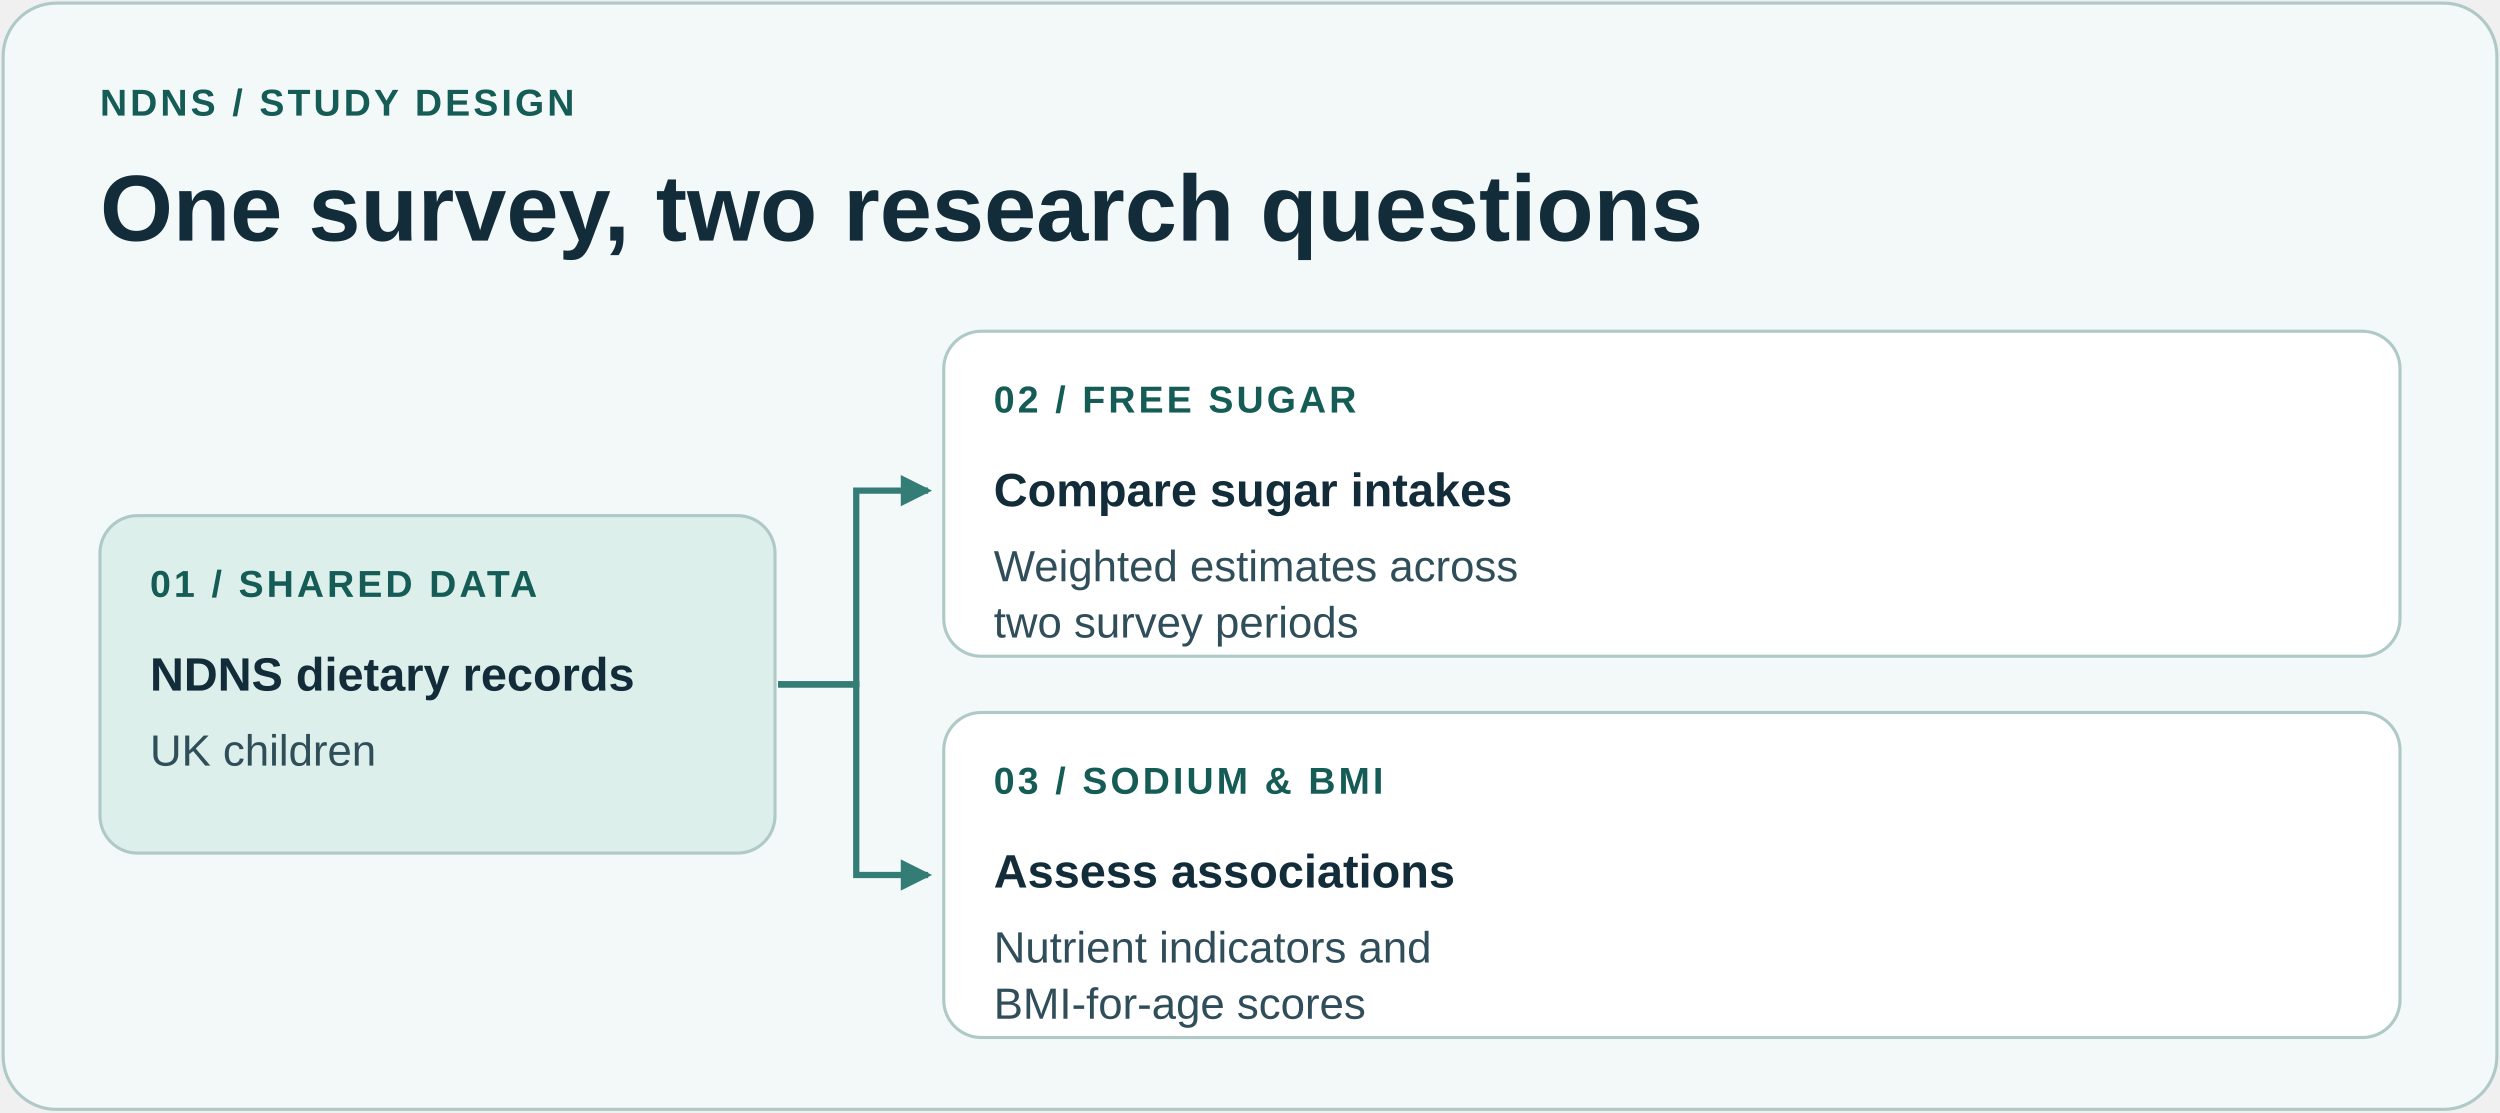
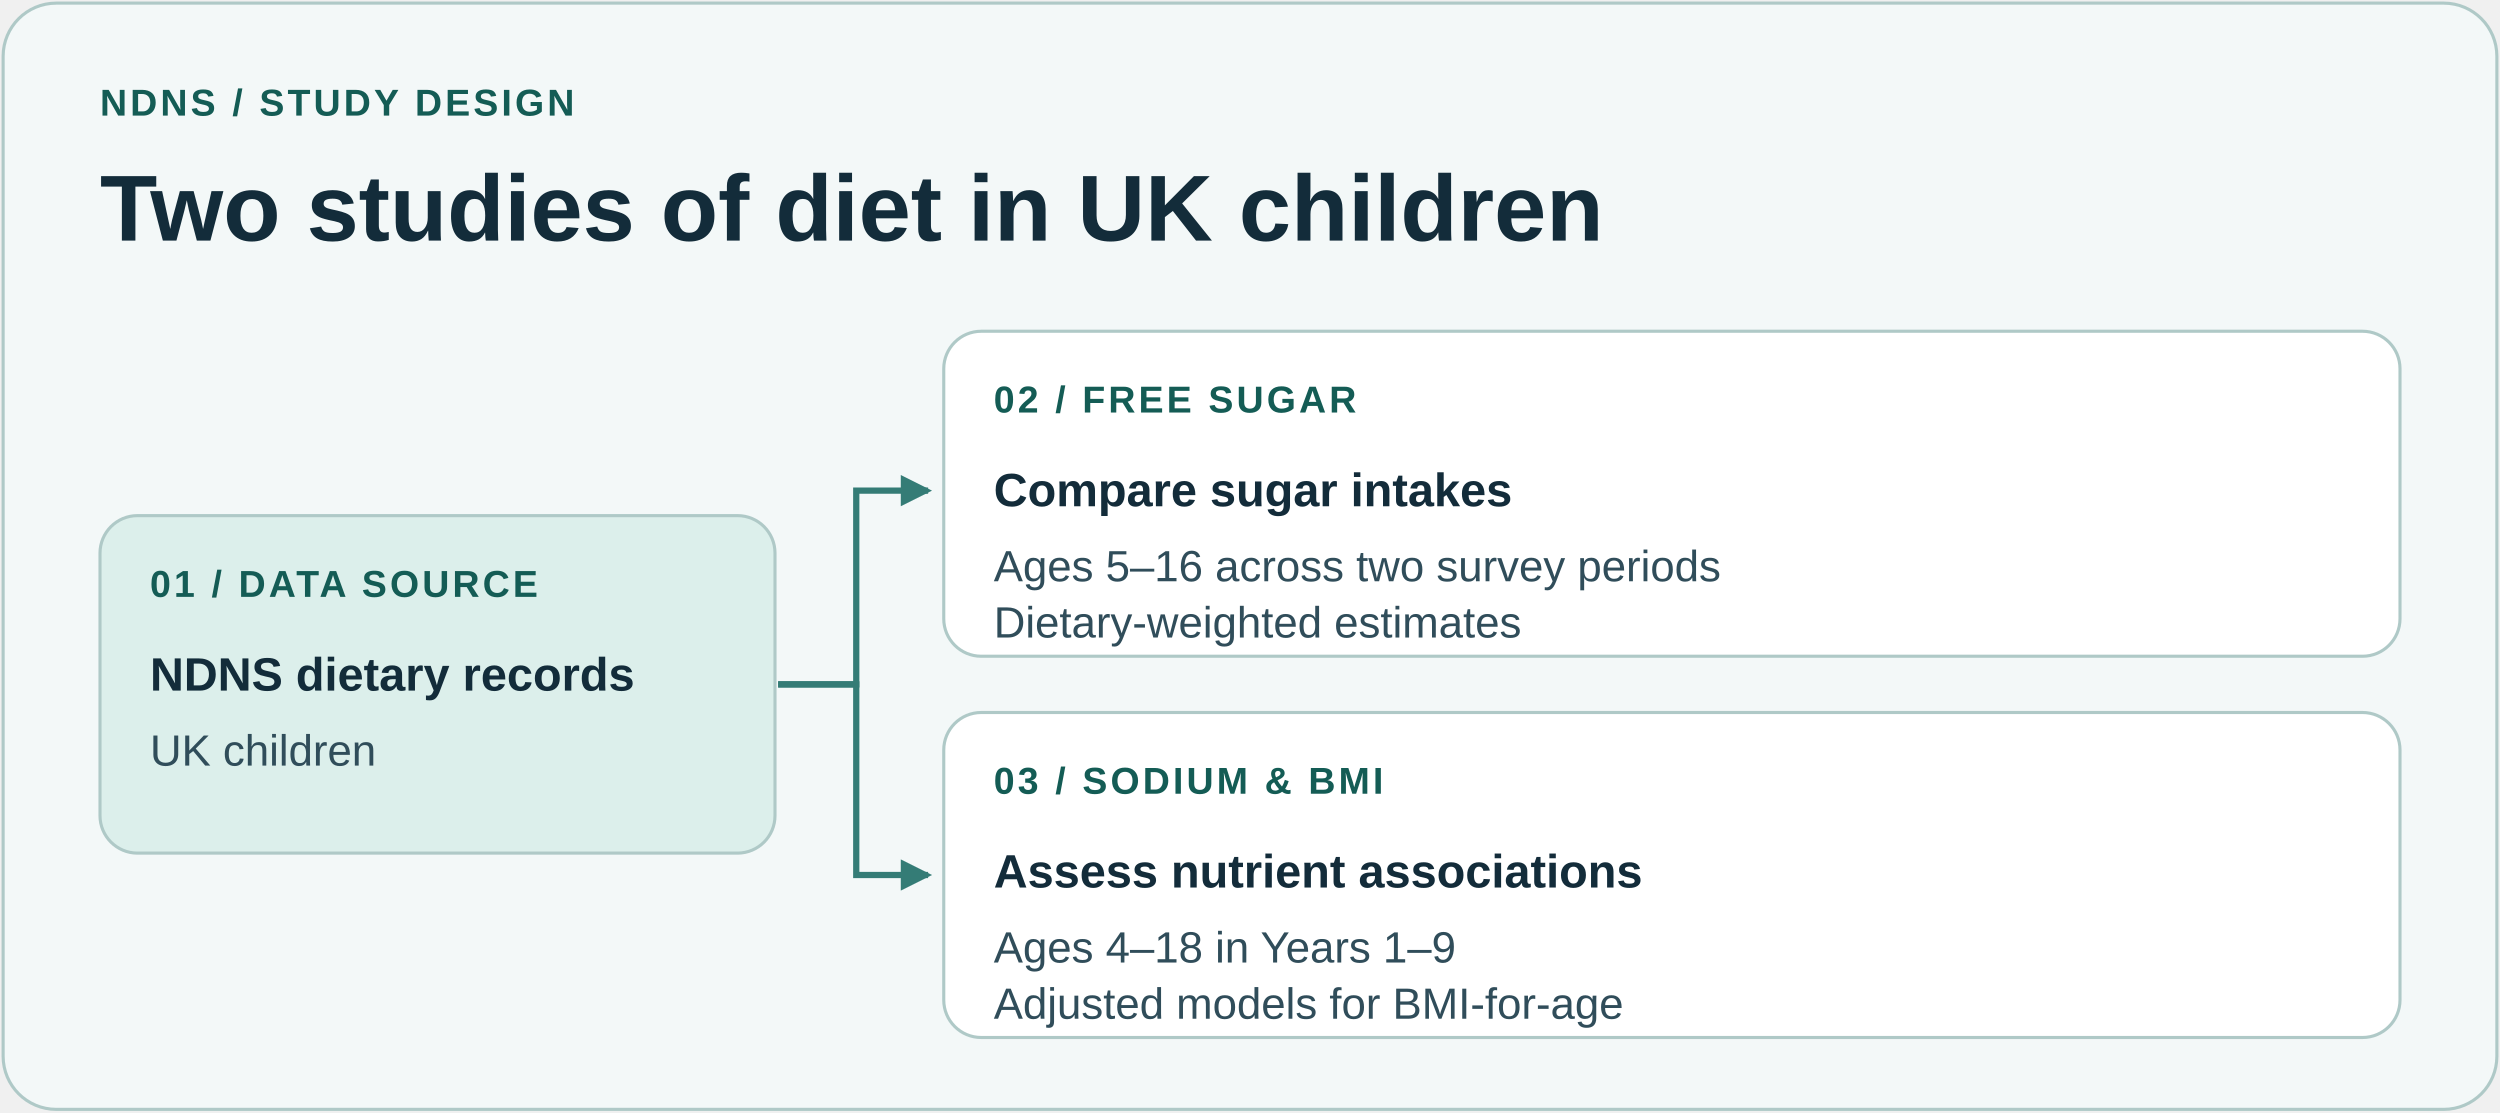
<svg xmlns="http://www.w3.org/2000/svg" width="800" height="356" viewBox="0 0 800 356" role="img" aria-labelledby="title description">
  <style>
text{font-family:Arial,Helvetica,sans-serif}.label{fill:#145c55;font-size:12px;font-weight:700;letter-spacing:1px}.heading{fill:#132c3a;font-size:30px;font-weight:700}.card{fill:#132c3a;font-size:15px;font-weight:700}.body{fill:#304d5a;font-size:14px}
</style>
  <defs>
    <marker id="arrow" viewBox="0 0 8 8" refX="7" refY="4" markerWidth="5" markerHeight="5" orient="auto">
      <path d="M0 0L8 4L0 8Z" fill="#347c76" />
    </marker>
  </defs>
  <rect x="1" y="1" width="798" height="354" rx="17" fill="#f3f8f8" stroke="#afc9c7" />
  <text x="32" y="37" class="label">NDNS  /  STUDY DESIGN</text>
-   <text x="32" y="77" class="heading">One survey, two research questions</text>
+   <text x="32" y="77" class="heading">Two studies of diet in UK children</text>
  <g fill="none" stroke="#347c76" stroke-width="2" marker-end="url(#arrow)">
    <path d="M249 219H274V157H297" />
    <path d="M249 219H274V280H297" />
  </g>
  <g transform="translate(32 165)">
    <rect width="216" height="108" rx="12" fill="#dcefeb" stroke="#afc9c7" />
-     <text x="16" y="26" class="label">01 / SHARED DATA</text>
+     <text x="16" y="26" class="label">01 / DATA SOURCE</text>
    <text x="16" y="56" class="card">NDNS dietary records</text>
    <text x="16" y="80" class="body">UK children</text>
  </g>
  <g transform="translate(302 106)">
    <rect width="466" height="104" rx="12" fill="#ffffff" stroke="#afc9c7" />
    <text x="16" y="26" class="label">02 / FREE SUGAR</text>
    <text x="16" y="56" class="card">Compare sugar intakes</text>
-     <text x="16" y="80" class="body">Weighted estimates across</text>
-     <text x="16" y="98" class="body">two survey periods</text>
+     <text x="16" y="80" class="body">Ages 5–16 across two survey periods</text>
+     <text x="16" y="98" class="body">Dietary-weighted estimates</text>
  </g>
  <g transform="translate(302 228)">
    <rect width="466" height="104" rx="12" fill="#ffffff" stroke="#afc9c7" />
    <text x="16" y="26" class="label">03 / SODIUM &amp; BMI</text>
-     <text x="16" y="56" class="card">Assess associations</text>
-     <text x="16" y="80" class="body">Nutrient indicators and</text>
-     <text x="16" y="98" class="body">BMI-for-age scores</text>
+     <text x="16" y="56" class="card">Assess nutrient associations</text>
+     <text x="16" y="80" class="body">Ages 4–18 in Years 1–9</text>
+     <text x="16" y="98" class="body">Adjusted models for BMI-for-age</text>
  </g>
</svg>
